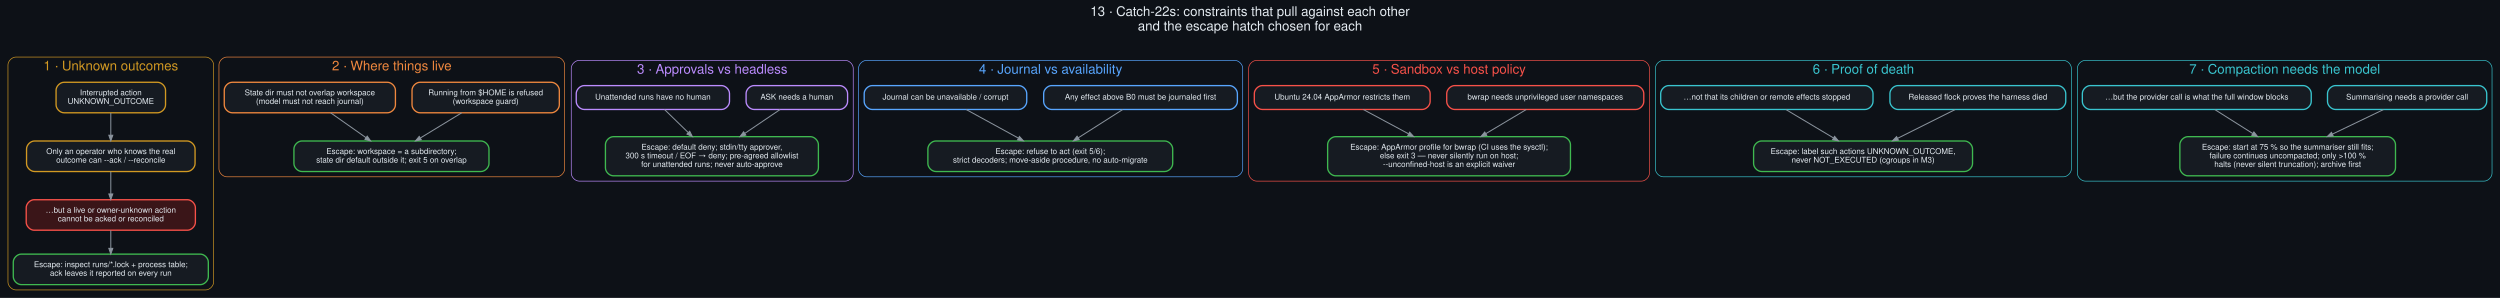
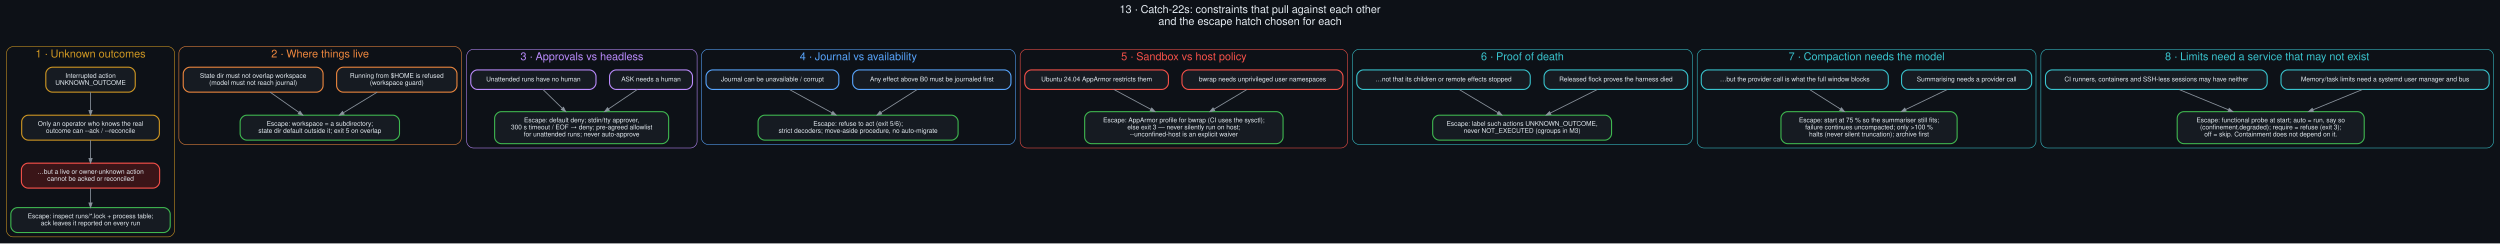
- <svg xmlns="http://www.w3.org/2000/svg" width="3768pt" height="449pt" viewBox="0.00 0.00 3768.00 449.00">
+ <svg xmlns="http://www.w3.org/2000/svg" width="4612pt" height="449pt" viewBox="0.00 0.00 4612.00 449.00">
  <g id="graph0" class="graph" transform="scale(1 1) rotate(0) translate(4 445)">
-     <polygon fill="#0d1117" stroke="transparent" points="-4,4 -4,-445 3764,-445 3764,4 -4,4" />
-     <text text-anchor="middle" x="1880" y="-421" font-family="Helvetica,sans-Serif" font-size="20.00" fill="#e6edf3">13 · Catch-22s: constraints that pull against each other</text>
-     <text text-anchor="middle" x="1880" y="-399" font-family="Helvetica,sans-Serif" font-size="20.00" fill="#e6edf3">and the escape hatch chosen for each</text>
-     <text text-anchor="middle" x="1880" y="-377" font-family="Helvetica,sans-Serif" font-size="20.00" fill="#e6edf3"> </text>
+     <polygon fill="#0d1117" stroke="transparent" points="-4,4 -4,-445 4608,-445 4608,4 -4,4" />
+     <text text-anchor="middle" x="2302" y="-421" font-family="Helvetica,sans-Serif" font-size="20.00" fill="#e6edf3">13 · Catch-22s: constraints that pull against each other</text>
+     <text text-anchor="middle" x="2302" y="-399" font-family="Helvetica,sans-Serif" font-size="20.00" fill="#e6edf3">and the escape hatch chosen for each</text>
+     <text text-anchor="middle" x="2302" y="-377" font-family="Helvetica,sans-Serif" font-size="20.00" fill="#e6edf3"> </text>
    <g id="clust1" class="cluster">
      <path fill="#0d1117" stroke="#d29922" d="M20,-8C20,-8 306,-8 306,-8 312,-8 318,-14 318,-20 318,-20 318,-347 318,-347 318,-353 312,-359 306,-359 306,-359 20,-359 20,-359 14,-359 8,-353 8,-347 8,-347 8,-20 8,-20 8,-14 14,-8 20,-8" />
      <text text-anchor="middle" x="163" y="-339" font-family="Helvetica,sans-Serif" font-size="20.00" fill="#d29922">1 · Unknown outcomes</text>
    </g>
    <g id="clust2" class="cluster">
      <path fill="#0d1117" stroke="#f0883e" d="M338,-178.5C338,-178.5 835,-178.5 835,-178.5 841,-178.5 847,-184.5 847,-190.5 847,-190.5 847,-347 847,-347 847,-353 841,-359 835,-359 835,-359 338,-359 338,-359 332,-359 326,-353 326,-347 326,-347 326,-190.5 326,-190.5 326,-184.5 332,-178.5 338,-178.5" />
      <text text-anchor="middle" x="586.5" y="-339" font-family="Helvetica,sans-Serif" font-size="20.00" fill="#f0883e">2 · Where things live</text>
    </g>
    <g id="clust3" class="cluster">
      <path fill="#0d1117" stroke="#bc8cff" d="M869,-172C869,-172 1270,-172 1270,-172 1276,-172 1282,-178 1282,-184 1282,-184 1282,-342 1282,-342 1282,-348 1276,-354 1270,-354 1270,-354 869,-354 869,-354 863,-354 857,-348 857,-342 857,-342 857,-184 857,-184 857,-178 863,-172 869,-172" />
      <text text-anchor="middle" x="1069.5" y="-334" font-family="Helvetica,sans-Serif" font-size="20.00" fill="#bc8cff">3 · Approvals vs headless</text>
    </g>
    <g id="clust4" class="cluster">
      <path fill="#0d1117" stroke="#58a6ff" d="M1302,-178.5C1302,-178.5 1857,-178.5 1857,-178.5 1863,-178.5 1869,-184.5 1869,-190.5 1869,-190.5 1869,-342 1869,-342 1869,-348 1863,-354 1857,-354 1857,-354 1302,-354 1302,-354 1296,-354 1290,-348 1290,-342 1290,-342 1290,-190.5 1290,-190.5 1290,-184.5 1296,-178.5 1302,-178.5" />
      <text text-anchor="middle" x="1579.5" y="-334" font-family="Helvetica,sans-Serif" font-size="20.00" fill="#58a6ff">4 · Journal vs availability</text>
    </g>
    <g id="clust5" class="cluster">
      <path fill="#0d1117" stroke="#f85149" d="M1890,-172C1890,-172 2470,-172 2470,-172 2476,-172 2482,-178 2482,-184 2482,-184 2482,-342 2482,-342 2482,-348 2476,-354 2470,-354 2470,-354 1890,-354 1890,-354 1884,-354 1878,-348 1878,-342 1878,-342 1878,-184 1878,-184 1878,-178 1884,-172 1890,-172" />
      <text text-anchor="middle" x="2180" y="-334" font-family="Helvetica,sans-Serif" font-size="20.00" fill="#f85149">5 · Sandbox vs host policy</text>
    </g>
    <g id="clust6" class="cluster">
      <path fill="#0d1117" stroke="#39c5cf" d="M2503,-178.5C2503,-178.5 3106,-178.5 3106,-178.5 3112,-178.5 3118,-184.5 3118,-190.5 3118,-190.5 3118,-342 3118,-342 3118,-348 3112,-354 3106,-354 3106,-354 2503,-354 2503,-354 2497,-354 2491,-348 2491,-342 2491,-342 2491,-190.5 2491,-190.5 2491,-184.5 2497,-178.5 2503,-178.5" />
      <text text-anchor="middle" x="2804.5" y="-334" font-family="Helvetica,sans-Serif" font-size="20.00" fill="#39c5cf">6 · Proof of death</text>
    </g>
    <g id="clust7" class="cluster">
      <path fill="#0d1117" stroke="#39c5cf" d="M3139,-172C3139,-172 3740,-172 3740,-172 3746,-172 3752,-178 3752,-184 3752,-184 3752,-342 3752,-342 3752,-348 3746,-354 3740,-354 3740,-354 3139,-354 3139,-354 3133,-354 3127,-348 3127,-342 3127,-342 3127,-184 3127,-184 3127,-178 3133,-172 3139,-172" />
      <text text-anchor="middle" x="3439.5" y="-334" font-family="Helvetica,sans-Serif" font-size="20.00" fill="#39c5cf">7 · Compaction needs the model</text>
+     </g>
+     <g id="clust8" class="cluster">
+       <path fill="#0d1117" stroke="#39c5cf" d="M3773,-172C3773,-172 4584,-172 4584,-172 4590,-172 4596,-178 4596,-184 4596,-184 4596,-342 4596,-342 4596,-348 4590,-354 4584,-354 4584,-354 3773,-354 3773,-354 3767,-354 3761,-348 3761,-342 3761,-342 3761,-184 3761,-184 3761,-178 3767,-172 3773,-172" />
+       <text text-anchor="middle" x="4178.5" y="-334" font-family="Helvetica,sans-Serif" font-size="20.00" fill="#39c5cf">8 · Limits need a service that may not exist</text>
    </g>
    <g id="node1" class="node">
      <path fill="#161b22" stroke="#d29922" stroke-width="2" d="M233.5,-321C233.5,-321 92.5,-321 92.5,-321 86.5,-321 80.5,-315 80.5,-309 80.5,-309 80.5,-287 80.5,-287 80.5,-281 86.5,-275 92.5,-275 92.5,-275 233.5,-275 233.5,-275 239.5,-275 245.5,-281 245.5,-287 245.5,-287 245.5,-309 245.5,-309 245.5,-315 239.5,-321 233.5,-321" />
      <text text-anchor="middle" x="163" y="-301.4" font-family="Helvetica,sans-Serif" font-size="12.00" fill="#e6edf3">Interrupted action</text>
      <text text-anchor="middle" x="163" y="-288.4" font-family="Helvetica,sans-Serif" font-size="12.00" fill="#e6edf3">UNKNOWN_OUTCOME</text>
    </g>
    <g id="node2" class="node">
      <path fill="#161b22" stroke="#d29922" stroke-width="2" d="M278,-232.5C278,-232.5 48,-232.5 48,-232.5 42,-232.5 36,-226.5 36,-220.5 36,-220.5 36,-198.5 36,-198.5 36,-192.5 42,-186.5 48,-186.5 48,-186.5 278,-186.5 278,-186.5 284,-186.5 290,-192.5 290,-198.5 290,-198.5 290,-220.5 290,-220.5 290,-226.5 284,-232.5 278,-232.5" />
      <text text-anchor="middle" x="163" y="-212.9" font-family="Helvetica,sans-Serif" font-size="12.00" fill="#e6edf3">Only an operator who knows the real</text>
      <text text-anchor="middle" x="163" y="-199.9" font-family="Helvetica,sans-Serif" font-size="12.00" fill="#e6edf3">outcome can --ack / --reconcile</text>
    </g>
    <g id="edge1" class="edge">
      <path fill="none" stroke="#8b949e" stroke-width="1.5" d="M163,-274.72C163,-264.53 163,-252.29 163,-241.24" />
      <polygon fill="#8b949e" stroke="#8b949e" stroke-width="1.5" points="165.98,-241.2 163,-232.7 160.03,-241.2 165.98,-241.2" />
    </g>
    <g id="node3" class="node">
      <path fill="#3a1518" stroke="#f85149" stroke-width="2" d="M278.5,-144C278.5,-144 47.5,-144 47.5,-144 41.5,-144 35.5,-138 35.5,-132 35.5,-132 35.5,-110 35.5,-110 35.5,-104 41.5,-98 47.5,-98 47.5,-98 278.5,-98 278.5,-98 284.5,-98 290.5,-104 290.5,-110 290.5,-110 290.5,-132 290.5,-132 290.5,-138 284.5,-144 278.5,-144" />
      <text text-anchor="middle" x="163" y="-124.4" font-family="Helvetica,sans-Serif" font-size="12.00" fill="#e6edf3">…but a live or owner-unknown action</text>
      <text text-anchor="middle" x="163" y="-111.4" font-family="Helvetica,sans-Serif" font-size="12.00" fill="#e6edf3">cannot be acked or reconciled</text>
    </g>
    <g id="edge2" class="edge">
      <path fill="none" stroke="#8b949e" stroke-width="1.5" d="M163,-186.22C163,-176.03 163,-163.79 163,-152.74" />
      <polygon fill="#8b949e" stroke="#8b949e" stroke-width="1.5" points="165.98,-152.7 163,-144.2 160.03,-152.7 165.98,-152.7" />
    </g>
    <g id="node4" class="node">
      <path fill="#161b22" stroke="#3fb950" stroke-width="2" d="M298,-62C298,-62 28,-62 28,-62 22,-62 16,-56 16,-50 16,-50 16,-28 16,-28 16,-22 22,-16 28,-16 28,-16 298,-16 298,-16 304,-16 310,-22 310,-28 310,-28 310,-50 310,-50 310,-56 304,-62 298,-62" />
      <text text-anchor="middle" x="163" y="-42.4" font-family="Helvetica,sans-Serif" font-size="12.00" fill="#e6edf3">Escape: inspect runs/*.lock + process table;</text>
      <text text-anchor="middle" x="163" y="-29.4" font-family="Helvetica,sans-Serif" font-size="12.00" fill="#e6edf3">ack leaves it reported on every run</text>
    </g>
    <g id="edge3" class="edge">
      <path fill="none" stroke="#8b949e" stroke-width="1.5" d="M163,-97.72C163,-89.39 163,-79.79 163,-70.83" />
      <polygon fill="#8b949e" stroke="#8b949e" stroke-width="1.5" points="165.98,-70.66 163,-62.16 160.03,-70.66 165.98,-70.66" />
    </g>
    <g id="node5" class="node">
      <path fill="#161b22" stroke="#f0883e" stroke-width="2" d="M827,-321C827,-321 629,-321 629,-321 623,-321 617,-315 617,-309 617,-309 617,-287 617,-287 617,-281 623,-275 629,-275 629,-275 827,-275 827,-275 833,-275 839,-281 839,-287 839,-287 839,-309 839,-309 839,-315 833,-321 827,-321" />
      <text text-anchor="middle" x="728" y="-301.4" font-family="Helvetica,sans-Serif" font-size="12.00" fill="#e6edf3">Running from $HOME is refused</text>
      <text text-anchor="middle" x="728" y="-288.4" font-family="Helvetica,sans-Serif" font-size="12.00" fill="#e6edf3">(workspace guard)</text>
    </g>
    <g id="node7" class="node">
      <path fill="#161b22" stroke="#3fb950" stroke-width="2" d="M721,-232.5C721,-232.5 451,-232.5 451,-232.5 445,-232.5 439,-226.5 439,-220.5 439,-220.5 439,-198.5 439,-198.5 439,-192.5 445,-186.5 451,-186.5 451,-186.5 721,-186.5 721,-186.5 727,-186.5 733,-192.5 733,-198.5 733,-198.5 733,-220.5 733,-220.5 733,-226.5 727,-232.5 721,-232.5" />
      <text text-anchor="middle" x="586" y="-212.9" font-family="Helvetica,sans-Serif" font-size="12.00" fill="#e6edf3">Escape: workspace = a subdirectory;</text>
      <text text-anchor="middle" x="586" y="-199.9" font-family="Helvetica,sans-Serif" font-size="12.00" fill="#e6edf3">state dir default outside it; exit 5 on overlap</text>
    </g>
    <g id="edge4" class="edge">
      <path fill="none" stroke="#8b949e" stroke-width="1.5" d="M691.8,-274.95C672.86,-263.41 649.52,-249.19 629.59,-237.05" />
      <polygon fill="#8b949e" stroke="#8b949e" stroke-width="1.5" points="630.94,-234.39 622.13,-232.51 627.85,-239.47 630.94,-234.39" />
    </g>
    <g id="node6" class="node">
      <path fill="#161b22" stroke="#f0883e" stroke-width="2" d="M580,-321C580,-321 346,-321 346,-321 340,-321 334,-315 334,-309 334,-309 334,-287 334,-287 334,-281 340,-275 346,-275 346,-275 580,-275 580,-275 586,-275 592,-281 592,-287 592,-287 592,-309 592,-309 592,-315 586,-321 580,-321" />
      <text text-anchor="middle" x="463" y="-301.4" font-family="Helvetica,sans-Serif" font-size="12.00" fill="#e6edf3">State dir must not overlap workspace</text>
      <text text-anchor="middle" x="463" y="-288.4" font-family="Helvetica,sans-Serif" font-size="12.00" fill="#e6edf3">(model must not reach journal)</text>
    </g>
    <g id="edge5" class="edge">
      <path fill="none" stroke="#8b949e" stroke-width="1.5" d="M494.36,-274.95C510.55,-263.56 530.45,-249.57 547.56,-237.54" />
      <polygon fill="#8b949e" stroke="#8b949e" stroke-width="1.5" points="549.46,-239.83 554.7,-232.51 546.04,-234.97 549.46,-239.83" />
    </g>
    <g id="node8" class="node">
      <path fill="#161b22" stroke="#bc8cff" stroke-width="2" d="M1261.5,-316C1261.5,-316 1132.5,-316 1132.5,-316 1126.5,-316 1120.5,-310 1120.5,-304 1120.5,-304 1120.5,-292 1120.5,-292 1120.5,-286 1126.5,-280 1132.5,-280 1132.5,-280 1261.5,-280 1261.5,-280 1267.5,-280 1273.5,-286 1273.5,-292 1273.5,-292 1273.5,-304 1273.5,-304 1273.5,-310 1267.5,-316 1261.5,-316" />
      <text text-anchor="middle" x="1197" y="-294.9" font-family="Helvetica,sans-Serif" font-size="12.00" fill="#e6edf3">ASK needs a human</text>
    </g>
    <g id="node10" class="node">
      <path fill="#161b22" stroke="#3fb950" stroke-width="2" d="M1217.5,-239C1217.5,-239 920.5,-239 920.5,-239 914.5,-239 908.5,-233 908.5,-227 908.5,-227 908.5,-192 908.5,-192 908.5,-186 914.5,-180 920.5,-180 920.5,-180 1217.5,-180 1217.5,-180 1223.5,-180 1229.5,-186 1229.5,-192 1229.5,-192 1229.5,-227 1229.5,-227 1229.5,-233 1223.5,-239 1217.5,-239" />
      <text text-anchor="middle" x="1069" y="-219.4" font-family="Helvetica,sans-Serif" font-size="12.00" fill="#e6edf3">Escape: default deny; stdin/tty approver,</text>
      <text text-anchor="middle" x="1069" y="-206.4" font-family="Helvetica,sans-Serif" font-size="12.00" fill="#e6edf3">300 s timeout / EOF → deny; pre-agreed allowlist</text>
      <text text-anchor="middle" x="1069" y="-193.4" font-family="Helvetica,sans-Serif" font-size="12.00" fill="#e6edf3">for unattended runs; never auto-approve</text>
    </g>
    <g id="edge6" class="edge">
      <path fill="none" stroke="#8b949e" stroke-width="1.5" d="M1171.71,-279.91C1156.53,-269.65 1136.7,-256.25 1118.51,-243.96" />
      <polygon fill="#8b949e" stroke="#8b949e" stroke-width="1.5" points="1120.08,-241.43 1111.37,-239.13 1116.75,-246.36 1120.08,-241.43" />
    </g>
    <g id="node9" class="node">
      <path fill="#161b22" stroke="#bc8cff" stroke-width="2" d="M1083.5,-316C1083.5,-316 876.5,-316 876.5,-316 870.5,-316 864.5,-310 864.5,-304 864.5,-304 864.5,-292 864.5,-292 864.5,-286 870.5,-280 876.5,-280 876.5,-280 1083.5,-280 1083.5,-280 1089.5,-280 1095.5,-286 1095.5,-292 1095.5,-292 1095.5,-304 1095.5,-304 1095.5,-310 1089.5,-316 1083.5,-316" />
      <text text-anchor="middle" x="980" y="-294.9" font-family="Helvetica,sans-Serif" font-size="12.00" fill="#e6edf3">Unattended runs have no human</text>
    </g>
    <g id="edge7" class="edge">
      <path fill="none" stroke="#8b949e" stroke-width="1.5" d="M997.58,-279.91C1007.76,-270.02 1020.96,-257.19 1033.23,-245.27" />
      <polygon fill="#8b949e" stroke="#8b949e" stroke-width="1.5" points="1035.52,-247.19 1039.54,-239.13 1031.37,-242.93 1035.52,-247.19" />
    </g>
    <g id="node11" class="node">
      <path fill="#161b22" stroke="#58a6ff" stroke-width="2" d="M1849,-316C1849,-316 1581,-316 1581,-316 1575,-316 1569,-310 1569,-304 1569,-304 1569,-292 1569,-292 1569,-286 1575,-280 1581,-280 1581,-280 1849,-280 1849,-280 1855,-280 1861,-286 1861,-292 1861,-292 1861,-304 1861,-304 1861,-310 1855,-316 1849,-316" />
      <text text-anchor="middle" x="1715" y="-294.9" font-family="Helvetica,sans-Serif" font-size="12.00" fill="#e6edf3">Any effect above B0 must be journaled first</text>
    </g>
    <g id="node13" class="node">
      <path fill="#161b22" stroke="#3fb950" stroke-width="2" d="M1751.5,-232.5C1751.5,-232.5 1406.5,-232.5 1406.5,-232.5 1400.5,-232.5 1394.5,-226.5 1394.5,-220.5 1394.5,-220.5 1394.5,-198.5 1394.5,-198.5 1394.5,-192.5 1400.5,-186.5 1406.5,-186.5 1406.5,-186.5 1751.5,-186.5 1751.5,-186.5 1757.5,-186.5 1763.5,-192.5 1763.5,-198.5 1763.5,-198.5 1763.5,-220.5 1763.5,-220.5 1763.5,-226.5 1757.5,-232.5 1751.5,-232.5" />
      <text text-anchor="middle" x="1579" y="-212.9" font-family="Helvetica,sans-Serif" font-size="12.00" fill="#e6edf3">Escape: refuse to act (exit 5/6);</text>
      <text text-anchor="middle" x="1579" y="-199.9" font-family="Helvetica,sans-Serif" font-size="12.00" fill="#e6edf3">strict decoders; move-aside procedure, no auto-migrate</text>
    </g>
    <g id="edge8" class="edge">
      <path fill="none" stroke="#8b949e" stroke-width="1.5" d="M1688.13,-279.91C1669,-267.75 1642.93,-251.16 1621.06,-237.25" />
      <polygon fill="#8b949e" stroke="#8b949e" stroke-width="1.5" points="1622.59,-234.7 1613.82,-232.65 1619.39,-239.72 1622.59,-234.7" />
    </g>
    <g id="node12" class="node">
      <path fill="#161b22" stroke="#58a6ff" stroke-width="2" d="M1531.5,-316C1531.5,-316 1310.5,-316 1310.5,-316 1304.5,-316 1298.5,-310 1298.5,-304 1298.5,-304 1298.5,-292 1298.5,-292 1298.5,-286 1304.5,-280 1310.5,-280 1310.5,-280 1531.5,-280 1531.5,-280 1537.5,-280 1543.5,-286 1543.5,-292 1543.5,-292 1543.5,-304 1543.5,-304 1543.5,-310 1537.5,-316 1531.5,-316" />
      <text text-anchor="middle" x="1421" y="-294.9" font-family="Helvetica,sans-Serif" font-size="12.00" fill="#e6edf3">Journal can be unavailable / corrupt</text>
    </g>
    <g id="edge9" class="edge">
      <path fill="none" stroke="#8b949e" stroke-width="1.5" d="M1452.22,-279.91C1474.63,-267.64 1505.26,-250.87 1530.8,-236.89" />
      <polygon fill="#8b949e" stroke="#8b949e" stroke-width="1.5" points="1532.52,-239.34 1538.55,-232.65 1529.67,-234.12 1532.52,-239.34" />
    </g>
    <g id="node14" class="node">
      <path fill="#161b22" stroke="#f85149" stroke-width="2" d="M2461.5,-316C2461.5,-316 2188.5,-316 2188.5,-316 2182.5,-316 2176.5,-310 2176.5,-304 2176.5,-304 2176.5,-292 2176.5,-292 2176.5,-286 2182.5,-280 2188.5,-280 2188.5,-280 2461.5,-280 2461.5,-280 2467.5,-280 2473.5,-286 2473.5,-292 2473.5,-292 2473.5,-304 2473.5,-304 2473.5,-310 2467.5,-316 2461.5,-316" />
      <text text-anchor="middle" x="2325" y="-294.9" font-family="Helvetica,sans-Serif" font-size="12.00" fill="#e6edf3">bwrap needs unprivileged user namespaces</text>
    </g>
    <g id="node16" class="node">
      <path fill="#161b22" stroke="#3fb950" stroke-width="2" d="M2351,-239C2351,-239 2009,-239 2009,-239 2003,-239 1997,-233 1997,-227 1997,-227 1997,-192 1997,-192 1997,-186 2003,-180 2009,-180 2009,-180 2351,-180 2351,-180 2357,-180 2363,-186 2363,-192 2363,-192 2363,-227 2363,-227 2363,-233 2357,-239 2351,-239" />
      <text text-anchor="middle" x="2180" y="-219.4" font-family="Helvetica,sans-Serif" font-size="12.00" fill="#e6edf3">Escape: AppArmor profile for bwrap (CI uses the sysctl);</text>
      <text text-anchor="middle" x="2180" y="-206.4" font-family="Helvetica,sans-Serif" font-size="12.00" fill="#e6edf3">else exit 3 — never silently run on host;</text>
      <text text-anchor="middle" x="2180" y="-193.4" font-family="Helvetica,sans-Serif" font-size="12.00" fill="#e6edf3">--unconfined-host is an explicit waiver</text>
    </g>
    <g id="edge10" class="edge">
      <path fill="none" stroke="#8b949e" stroke-width="1.5" d="M2296.35,-279.91C2279.01,-269.56 2256.29,-256.01 2235.54,-243.63" />
      <polygon fill="#8b949e" stroke="#8b949e" stroke-width="1.5" points="2236.82,-240.93 2228,-239.13 2233.78,-246.04 2236.82,-240.93" />
    </g>
    <g id="node15" class="node">
      <path fill="#161b22" stroke="#f85149" stroke-width="2" d="M2139.5,-316C2139.5,-316 1898.5,-316 1898.5,-316 1892.5,-316 1886.5,-310 1886.5,-304 1886.5,-304 1886.5,-292 1886.5,-292 1886.5,-286 1892.5,-280 1898.5,-280 1898.5,-280 2139.5,-280 2139.5,-280 2145.5,-280 2151.5,-286 2151.5,-292 2151.5,-292 2151.5,-304 2151.5,-304 2151.5,-310 2145.5,-316 2139.5,-316" />
      <text text-anchor="middle" x="2019" y="-294.9" font-family="Helvetica,sans-Serif" font-size="12.00" fill="#e6edf3">Ubuntu 24.04 AppArmor restricts them</text>
    </g>
    <g id="edge11" class="edge">
      <path fill="none" stroke="#8b949e" stroke-width="1.5" d="M2050.81,-279.91C2070.24,-269.47 2095.73,-255.77 2118.94,-243.31" />
      <polygon fill="#8b949e" stroke="#8b949e" stroke-width="1.5" points="2120.62,-245.78 2126.7,-239.13 2117.81,-240.54 2120.62,-245.78" />
    </g>
    <g id="node17" class="node">
      <path fill="#161b22" stroke="#39c5cf" stroke-width="2" d="M3097.5,-316C3097.5,-316 2856.5,-316 2856.5,-316 2850.5,-316 2844.5,-310 2844.5,-304 2844.5,-304 2844.5,-292 2844.5,-292 2844.5,-286 2850.5,-280 2856.5,-280 2856.5,-280 3097.5,-280 3097.5,-280 3103.5,-280 3109.5,-286 3109.5,-292 3109.5,-292 3109.5,-304 3109.5,-304 3109.5,-310 3103.5,-316 3097.5,-316" />
      <text text-anchor="middle" x="2977" y="-294.9" font-family="Helvetica,sans-Serif" font-size="12.00" fill="#e6edf3">Released flock proves the harness died</text>
    </g>
    <g id="node19" class="node">
      <path fill="#161b22" stroke="#3fb950" stroke-width="2" d="M2957,-232.5C2957,-232.5 2651,-232.5 2651,-232.5 2645,-232.5 2639,-226.5 2639,-220.5 2639,-220.5 2639,-198.5 2639,-198.5 2639,-192.5 2645,-186.5 2651,-186.5 2651,-186.5 2957,-186.5 2957,-186.5 2963,-186.5 2969,-192.5 2969,-198.5 2969,-198.5 2969,-220.5 2969,-220.5 2969,-226.5 2963,-232.5 2957,-232.5" />
      <text text-anchor="middle" x="2804" y="-212.9" font-family="Helvetica,sans-Serif" font-size="12.00" fill="#e6edf3">Escape: label such actions UNKNOWN_OUTCOME,</text>
      <text text-anchor="middle" x="2804" y="-199.9" font-family="Helvetica,sans-Serif" font-size="12.00" fill="#e6edf3">never NOT_EXECUTED (cgroups in M3)</text>
    </g>
    <g id="edge12" class="edge">
      <path fill="none" stroke="#8b949e" stroke-width="1.5" d="M2942.82,-279.91C2918.07,-267.53 2884.16,-250.58 2856.05,-236.53" />
      <polygon fill="#8b949e" stroke="#8b949e" stroke-width="1.5" points="2857.22,-233.79 2848.29,-232.65 2854.56,-239.11 2857.22,-233.79" />
    </g>
    <g id="node18" class="node">
      <path fill="#161b22" stroke="#39c5cf" stroke-width="2" d="M2807,-316C2807,-316 2511,-316 2511,-316 2505,-316 2499,-310 2499,-304 2499,-304 2499,-292 2499,-292 2499,-286 2505,-280 2511,-280 2511,-280 2807,-280 2807,-280 2813,-280 2819,-286 2819,-292 2819,-292 2819,-304 2819,-304 2819,-310 2813,-316 2807,-316" />
      <text text-anchor="middle" x="2659" y="-294.9" font-family="Helvetica,sans-Serif" font-size="12.00" fill="#e6edf3">…not that its children or remote effects stopped</text>
    </g>
    <g id="edge13" class="edge">
      <path fill="none" stroke="#8b949e" stroke-width="1.5" d="M2687.65,-279.91C2708.13,-267.69 2736.09,-251.01 2759.46,-237.07" />
      <polygon fill="#8b949e" stroke="#8b949e" stroke-width="1.5" points="2761.1,-239.55 2766.88,-232.65 2758.05,-234.44 2761.1,-239.55" />
    </g>
    <g id="node20" class="node">
      <path fill="#161b22" stroke="#39c5cf" stroke-width="2" d="M3732,-316C3732,-316 3516,-316 3516,-316 3510,-316 3504,-310 3504,-304 3504,-304 3504,-292 3504,-292 3504,-286 3510,-280 3516,-280 3516,-280 3732,-280 3732,-280 3738,-280 3744,-286 3744,-292 3744,-292 3744,-304 3744,-304 3744,-310 3738,-316 3732,-316" />
      <text text-anchor="middle" x="3624" y="-294.9" font-family="Helvetica,sans-Serif" font-size="12.00" fill="#e6edf3">Summarising needs a provider call</text>
    </g>
    <g id="node22" class="node">
      <path fill="#161b22" stroke="#3fb950" stroke-width="2" d="M3594.5,-239C3594.5,-239 3293.5,-239 3293.5,-239 3287.5,-239 3281.5,-233 3281.5,-227 3281.5,-227 3281.5,-192 3281.5,-192 3281.5,-186 3287.5,-180 3293.5,-180 3293.5,-180 3594.5,-180 3594.5,-180 3600.5,-180 3606.5,-186 3606.5,-192 3606.5,-192 3606.5,-227 3606.5,-227 3606.5,-233 3600.5,-239 3594.5,-239" />
      <text text-anchor="middle" x="3444" y="-219.4" font-family="Helvetica,sans-Serif" font-size="12.00" fill="#e6edf3">Escape: start at 75 % so the summariser still fits;</text>
      <text text-anchor="middle" x="3444" y="-206.4" font-family="Helvetica,sans-Serif" font-size="12.00" fill="#e6edf3">failure continues uncompacted; only &gt;100 %</text>
      <text text-anchor="middle" x="3444" y="-193.4" font-family="Helvetica,sans-Serif" font-size="12.00" fill="#e6edf3">halts (never silent truncation); archive first</text>
    </g>
    <g id="edge14" class="edge">
      <path fill="none" stroke="#8b949e" stroke-width="1.5" d="M3588.44,-279.91C3566.43,-269.33 3537.47,-255.42 3511.26,-242.82" />
      <polygon fill="#8b949e" stroke="#8b949e" stroke-width="1.5" points="3512.54,-240.13 3503.59,-239.13 3509.96,-245.5 3512.54,-240.13" />
    </g>
    <g id="node21" class="node">
      <path fill="#161b22" stroke="#39c5cf" stroke-width="2" d="M3467.5,-316C3467.5,-316 3146.5,-316 3146.5,-316 3140.5,-316 3134.5,-310 3134.5,-304 3134.5,-304 3134.5,-292 3134.5,-292 3134.5,-286 3140.5,-280 3146.5,-280 3146.5,-280 3467.5,-280 3467.5,-280 3473.5,-280 3479.5,-286 3479.5,-292 3479.5,-292 3479.5,-304 3479.5,-304 3479.5,-310 3473.5,-316 3467.5,-316" />
      <text text-anchor="middle" x="3307" y="-294.9" font-family="Helvetica,sans-Serif" font-size="12.00" fill="#e6edf3">…but the provider call is what the full window blocks</text>
    </g>
    <g id="edge15" class="edge">
      <path fill="none" stroke="#8b949e" stroke-width="1.5" d="M3334.07,-279.91C3350.39,-269.61 3371.73,-256.13 3391.26,-243.8" />
      <polygon fill="#8b949e" stroke="#8b949e" stroke-width="1.5" points="3393.05,-246.19 3398.65,-239.13 3389.87,-241.16 3393.05,-246.19" />
    </g>
+     <g id="node23" class="node">
+       <path fill="#161b22" stroke="#39c5cf" stroke-width="2" d="M4576,-316C4576,-316 4216,-316 4216,-316 4210,-316 4204,-310 4204,-304 4204,-304 4204,-292 4204,-292 4204,-286 4210,-280 4216,-280 4216,-280 4576,-280 4576,-280 4582,-280 4588,-286 4588,-292 4588,-292 4588,-304 4588,-304 4588,-310 4582,-316 4576,-316" />
+       <text text-anchor="middle" x="4396" y="-294.9" font-family="Helvetica,sans-Serif" font-size="12.00" fill="#e6edf3">Memory/task limits need a systemd user manager and bus</text>
+     </g>
+     <g id="node25" class="node">
+       <path fill="#161b22" stroke="#3fb950" stroke-width="2" d="M4345.5,-239C4345.5,-239 4024.5,-239 4024.5,-239 4018.5,-239 4012.5,-233 4012.5,-227 4012.5,-227 4012.5,-192 4012.5,-192 4012.5,-186 4018.5,-180 4024.5,-180 4024.5,-180 4345.5,-180 4345.5,-180 4351.5,-180 4357.5,-186 4357.5,-192 4357.5,-192 4357.5,-227 4357.5,-227 4357.5,-233 4351.5,-239 4345.5,-239" />
+       <text text-anchor="middle" x="4185" y="-219.4" font-family="Helvetica,sans-Serif" font-size="12.00" fill="#e6edf3">Escape: functional probe at start; auto = run, say so</text>
+       <text text-anchor="middle" x="4185" y="-206.4" font-family="Helvetica,sans-Serif" font-size="12.00" fill="#e6edf3">(confinement.degraded); require = refuse (exit 3);</text>
+       <text text-anchor="middle" x="4185" y="-193.4" font-family="Helvetica,sans-Serif" font-size="12.00" fill="#e6edf3">off = skip. Containment does not depend on it.</text>
+     </g>
+     <g id="edge16" class="edge">
+       <path fill="none" stroke="#8b949e" stroke-width="1.5" d="M4354.31,-279.91C4328.29,-269.24 4293.98,-255.18 4263.05,-242.5" />
+       <polygon fill="#8b949e" stroke="#8b949e" stroke-width="1.5" points="4263.84,-239.61 4254.85,-239.13 4261.58,-245.11 4263.84,-239.61" />
+     </g>
+     <g id="node24" class="node">
+       <path fill="#161b22" stroke="#39c5cf" stroke-width="2" d="M4166.5,-316C4166.5,-316 3781.5,-316 3781.5,-316 3775.5,-316 3769.5,-310 3769.5,-304 3769.5,-304 3769.5,-292 3769.5,-292 3769.5,-286 3775.5,-280 3781.5,-280 3781.5,-280 4166.5,-280 4166.5,-280 4172.5,-280 4178.5,-286 4178.5,-292 4178.5,-292 4178.5,-304 4178.5,-304 4178.5,-310 4172.5,-316 4166.5,-316" />
+       <text text-anchor="middle" x="3974" y="-294.9" font-family="Helvetica,sans-Serif" font-size="12.00" fill="#e6edf3">CI runners, containers and SSH-less sessions may have neither</text>
+     </g>
+     <g id="edge17" class="edge">
+       <path fill="none" stroke="#8b949e" stroke-width="1.5" d="M4015.69,-279.91C4041.71,-269.24 4076.02,-255.18 4106.95,-242.5" />
+       <polygon fill="#8b949e" stroke="#8b949e" stroke-width="1.5" points="4108.42,-245.11 4115.15,-239.13 4106.16,-239.61 4108.42,-245.11" />
+     </g>
  </g>
</svg>
